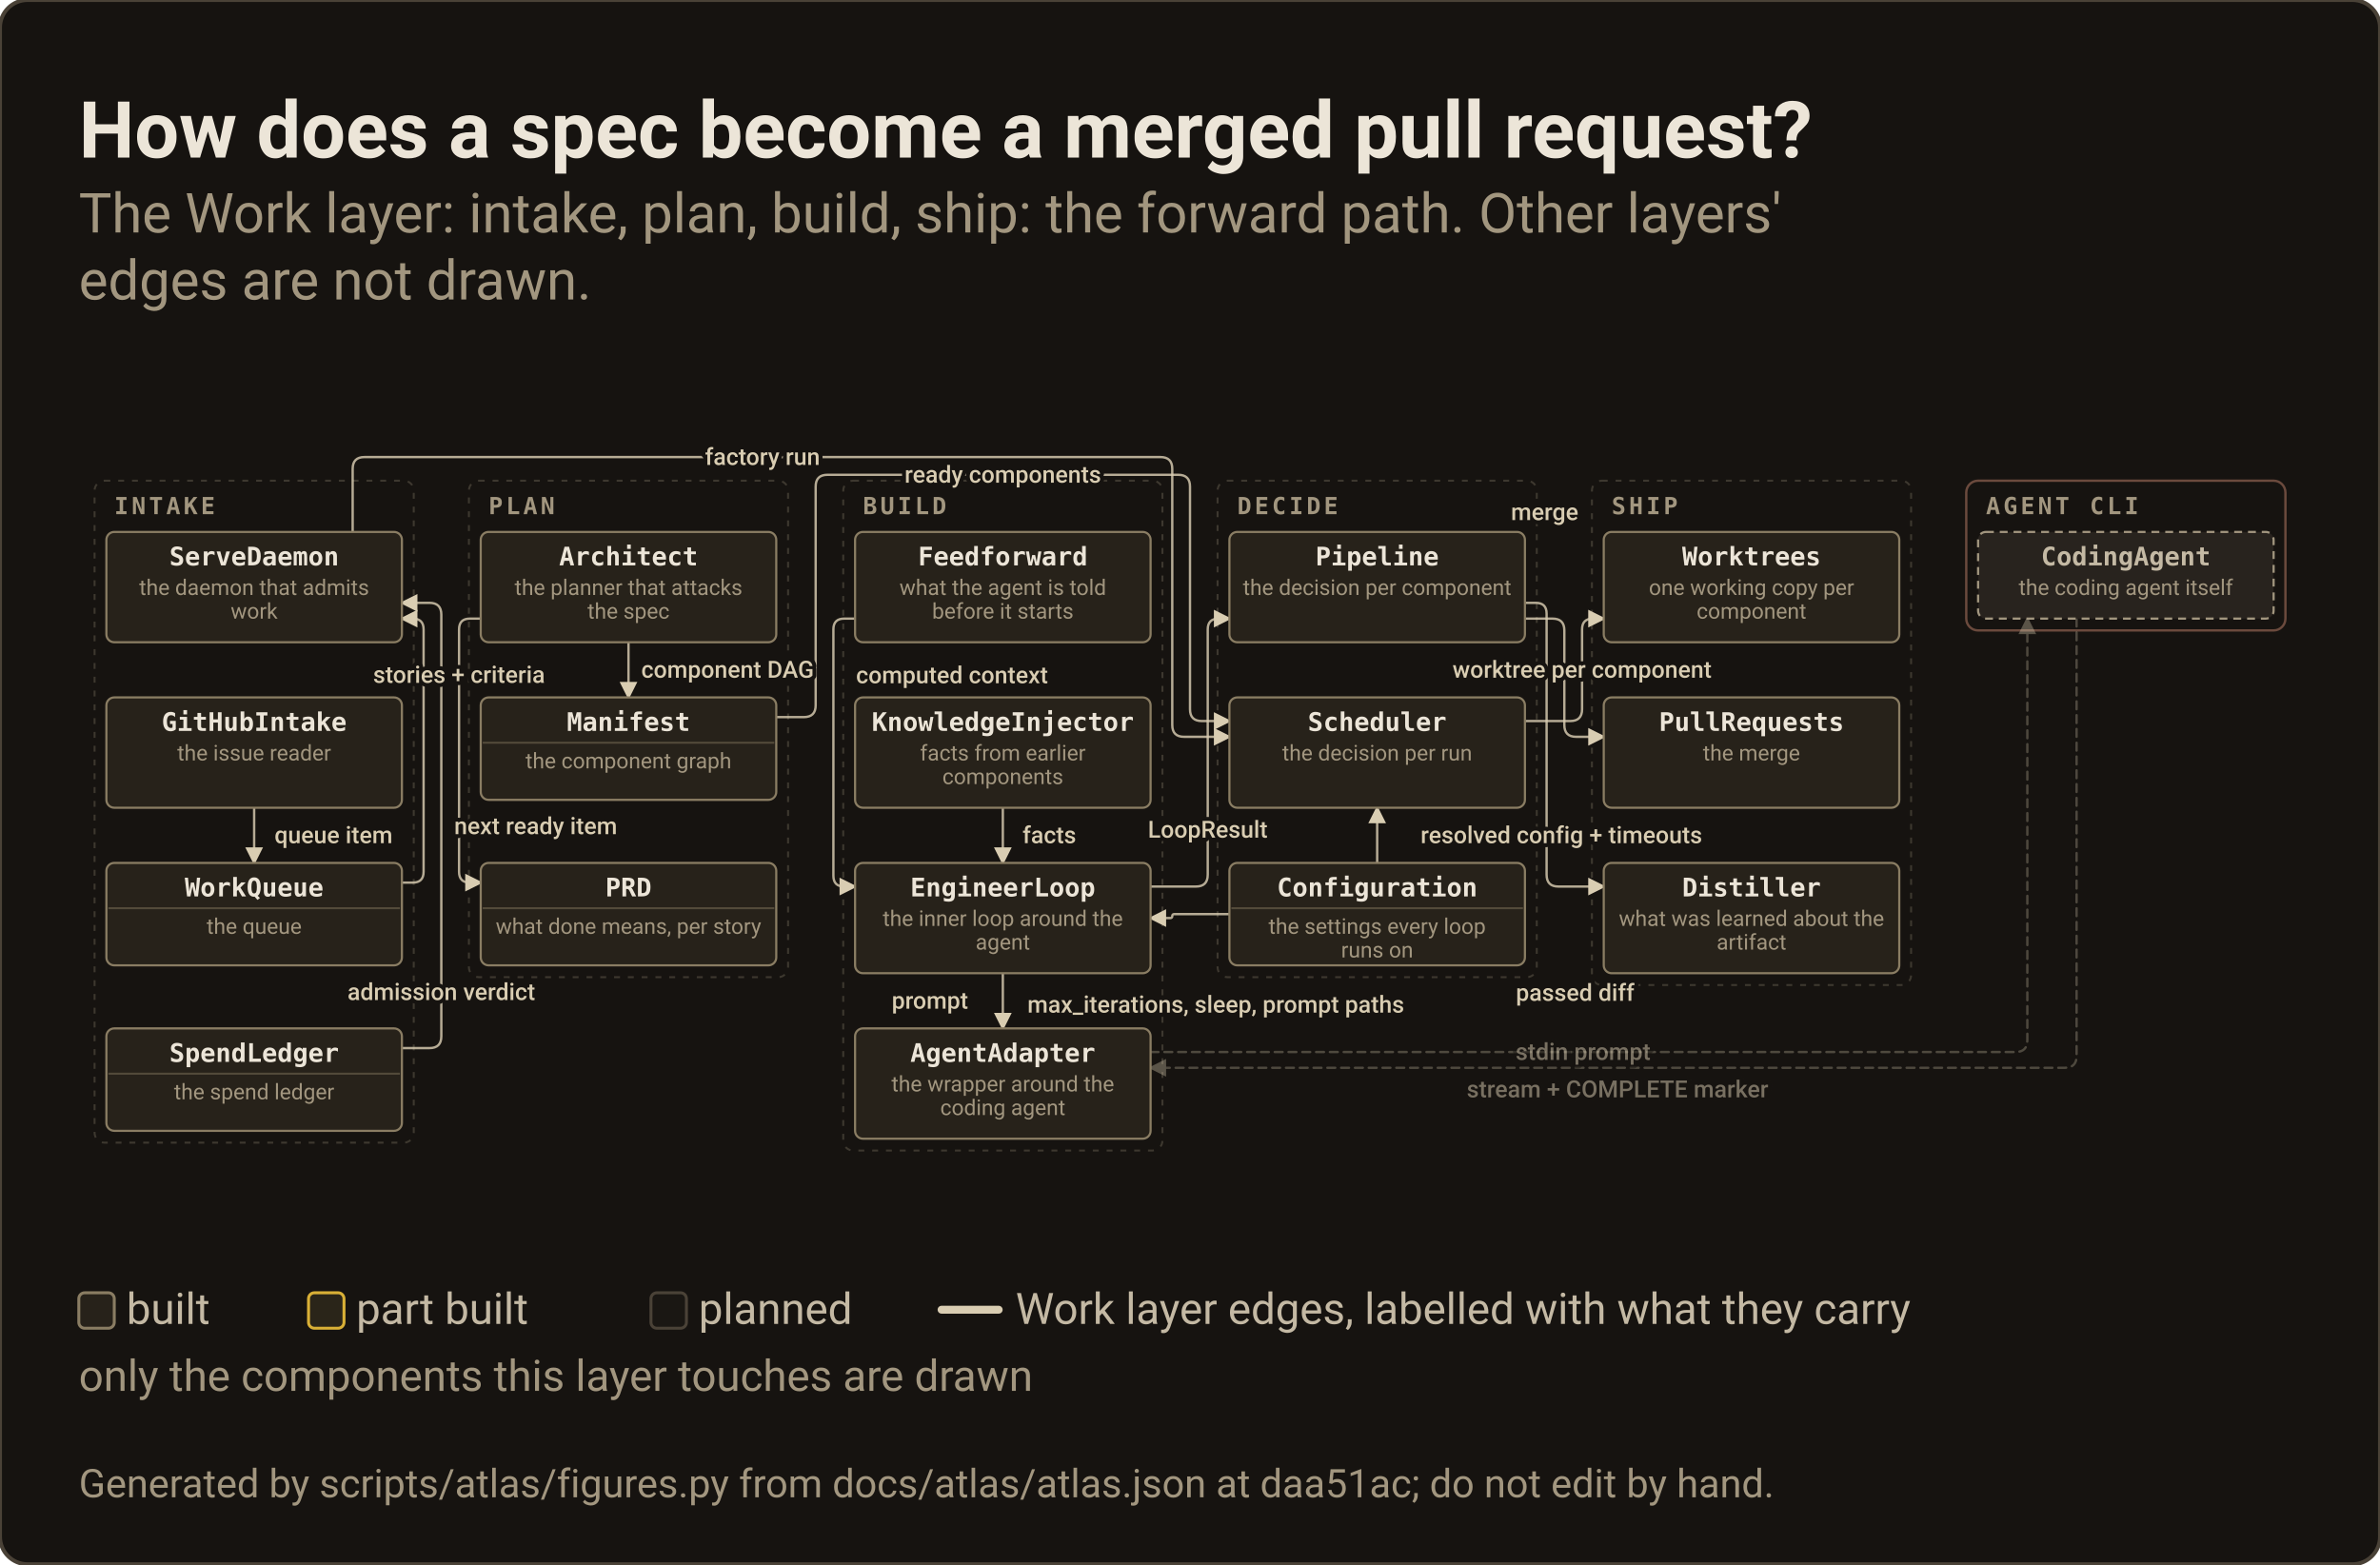
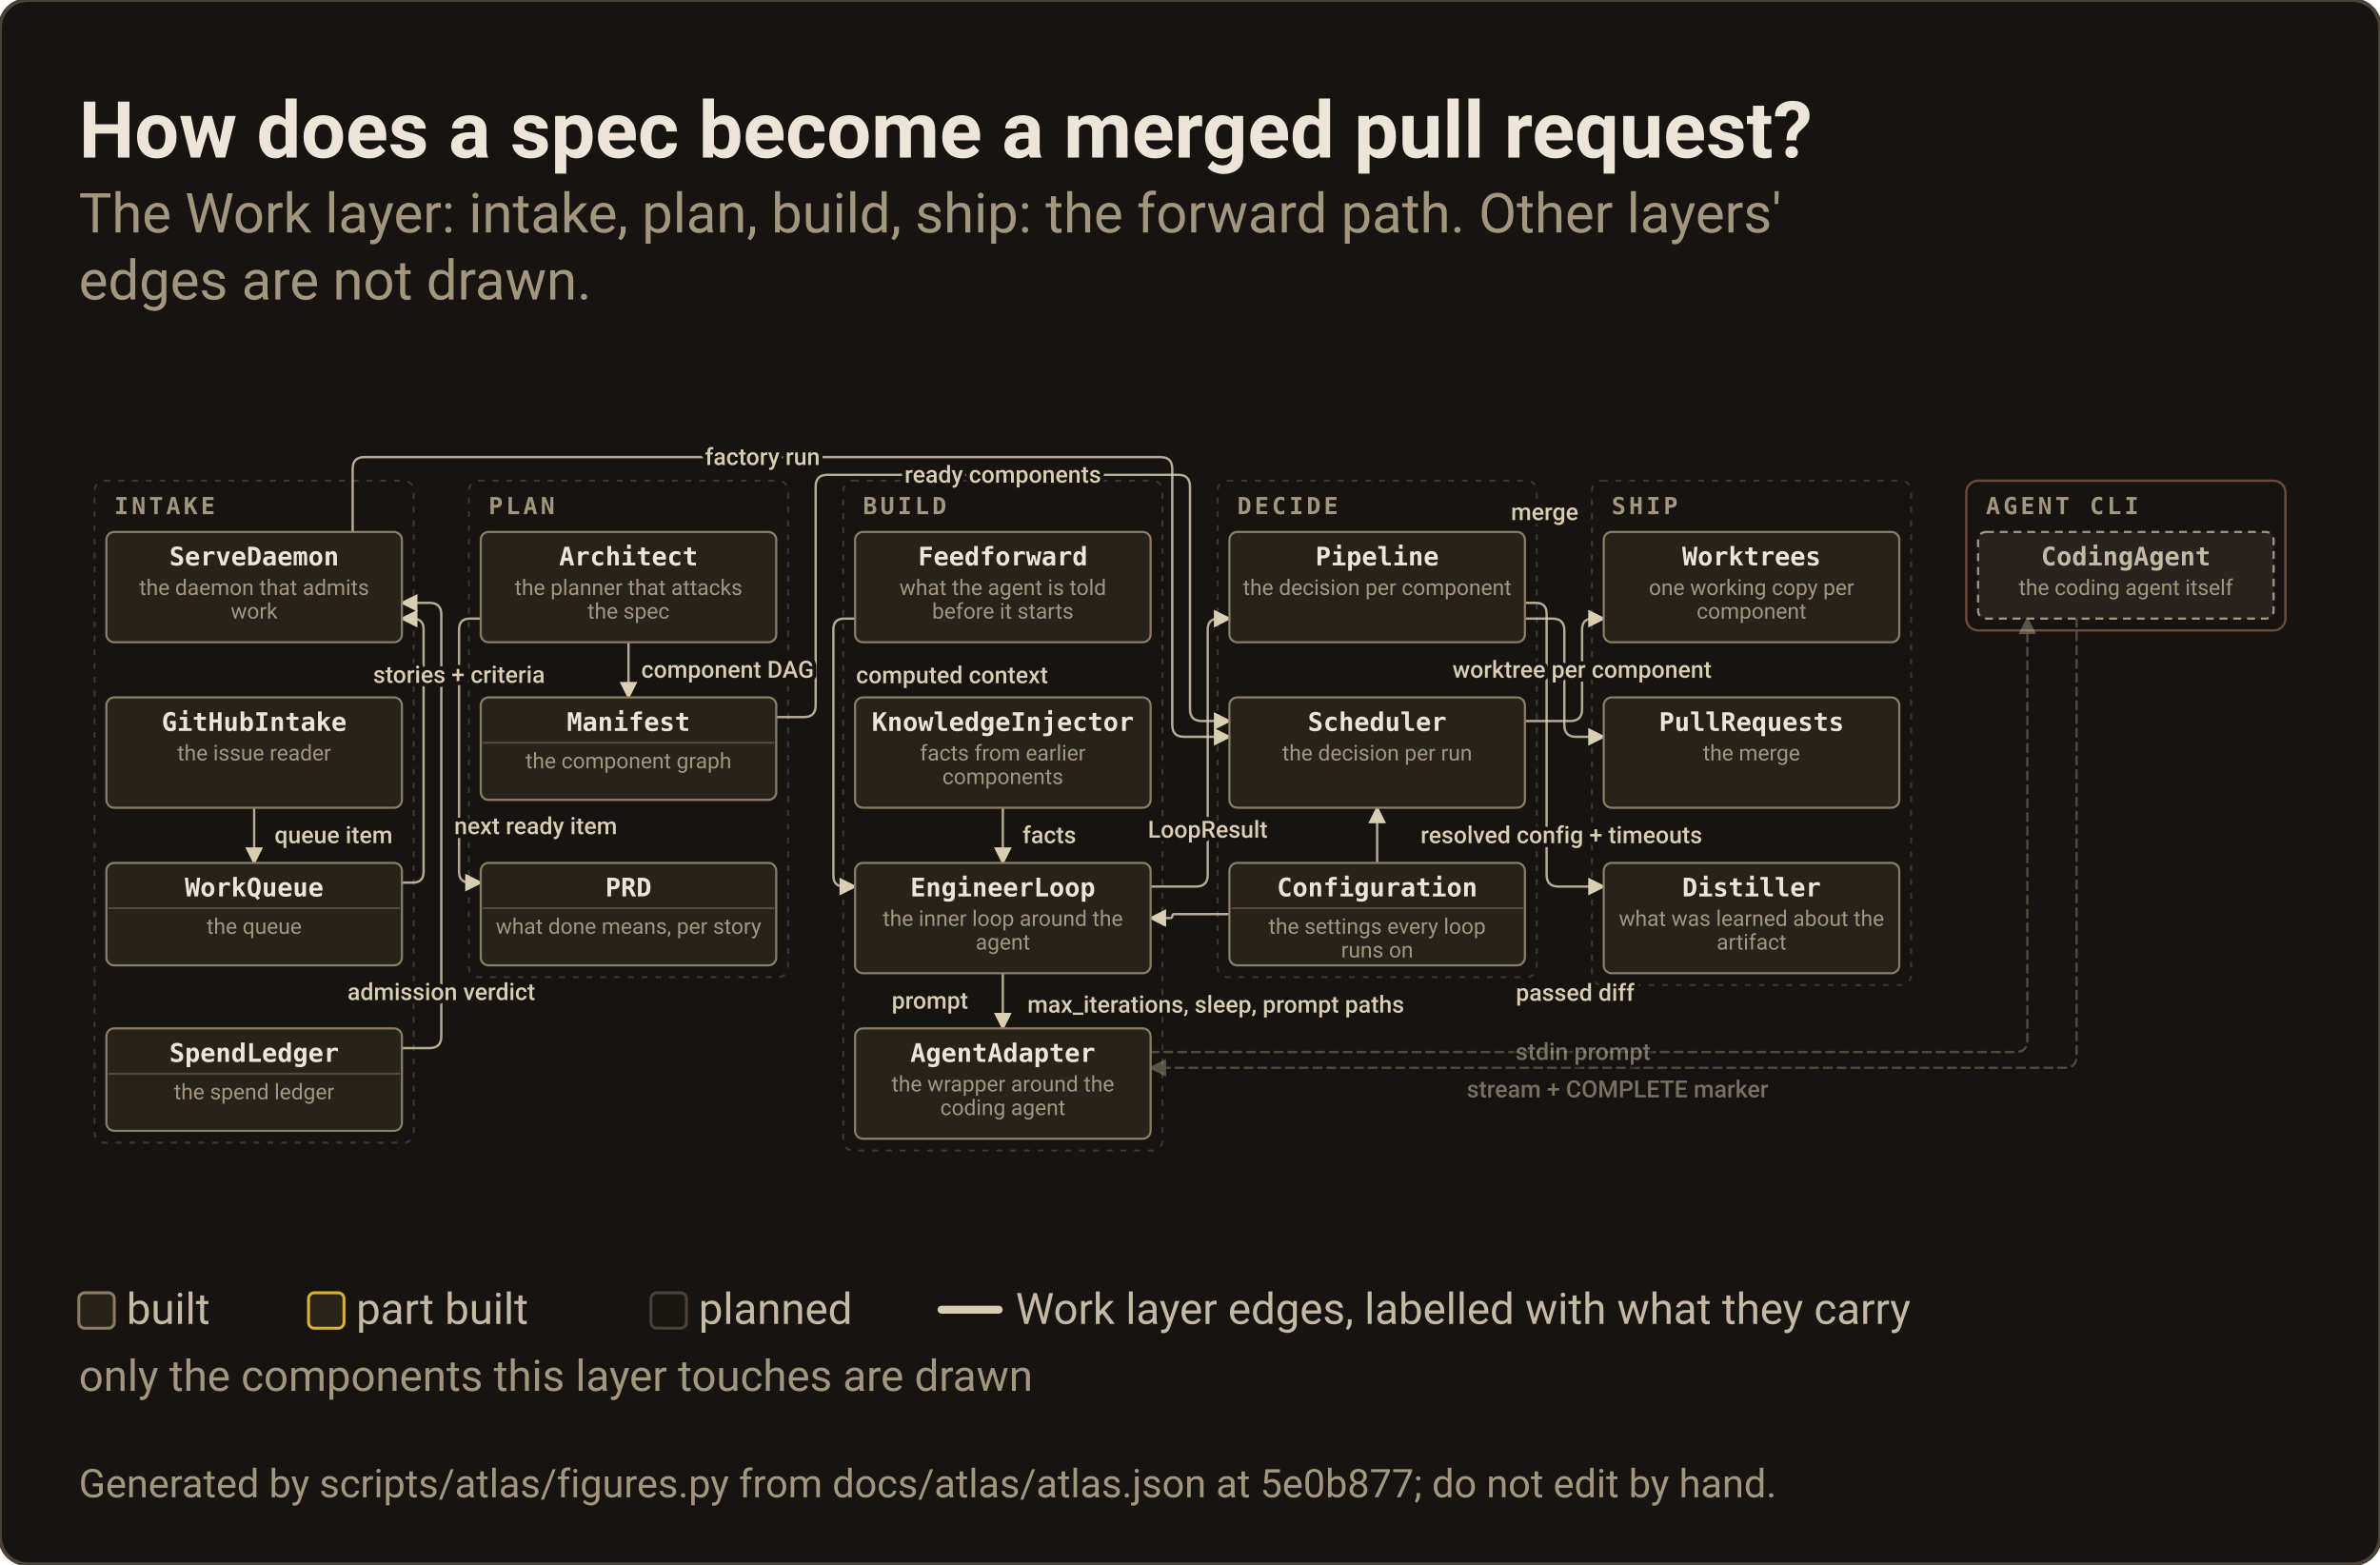
<svg xmlns="http://www.w3.org/2000/svg" width="1208" height="794" viewBox="0 0 1208 794" role="img" aria-label="Work layer of the kstrl system map">
  <rect x="0" y="0" width="1208" height="794" rx="14" fill="#161310" stroke="#4A4237" stroke-width="2" />
  <text x="40.0" y="80.0" class="c0">How does a spec become a merged pull request?</text>
  <text x="40.0" y="118.0" class="c1">The Work layer: intake, plan, build, ship: the forward path. Other layers'</text>
  <text x="40.0" y="152.0" class="c1">edges are not drawn.</text>
  <svg id="map" x="40.0" y="170.0" width="1128" height="464" viewBox="0 0 1128 464" overflow="visible">
    <defs>
      <marker id="map-m-work" viewBox="0 0 8 8" refX="7" refY="4" markerUnits="userSpaceOnUse" markerWidth="9" markerHeight="9" orient="auto-start-reverse">
        <path d="M0,0 L8,4 L0,8 z" fill="#D9CDB2" />
      </marker>
      <marker id="map-m-measure" viewBox="0 0 8 8" refX="7" refY="4" markerUnits="userSpaceOnUse" markerWidth="9" markerHeight="9" orient="auto-start-reverse">
        <path d="M0,0 L8,4 L0,8 z" fill="#82A7BA" />
      </marker>
      <marker id="map-m-feedback" viewBox="0 0 8 8" refX="7" refY="4" markerUnits="userSpaceOnUse" markerWidth="9" markerHeight="9" orient="auto-start-reverse">
        <path d="M0,0 L8,4 L0,8 z" fill="#E39A86" />
      </marker>
      <marker id="map-m-operator" viewBox="0 0 8 8" refX="7" refY="4" markerUnits="userSpaceOnUse" markerWidth="9" markerHeight="9" orient="auto-start-reverse">
        <path d="M0,0 L8,4 L0,8 z" fill="#DD9BBD" />
      </marker>
      <marker id="map-m-trust" viewBox="0 0 8 8" refX="7" refY="4" markerUnits="userSpaceOnUse" markerWidth="9" markerHeight="9" orient="auto-start-reverse">
        <path d="M0,0 L8,4 L0,8 z" fill="#B48EC9" />
      </marker>
      <marker id="map-m-learn" viewBox="0 0 8 8" refX="7" refY="4" markerUnits="userSpaceOnUse" markerWidth="9" markerHeight="9" orient="auto-start-reverse">
        <path d="M0,0 L8,4 L0,8 z" fill="#86C9A9" />
      </marker>
      <marker id="map-m-record" viewBox="0 0 8 8" refX="7" refY="4" markerUnits="userSpaceOnUse" markerWidth="9" markerHeight="9" orient="auto-start-reverse">
        <path d="M0,0 L8,4 L0,8 z" fill="#B7C27C" />
      </marker>
      <marker id="map-m-change" viewBox="0 0 8 8" refX="7" refY="4" markerUnits="userSpaceOnUse" markerWidth="9" markerHeight="9" orient="auto-start-reverse">
        <path d="M0,0 L8,4 L0,8 z" fill="#E26D5A" />
      </marker>
      <marker id="map-m-reach" viewBox="0 0 8 8" refX="7" refY="4" markerUnits="userSpaceOnUse" markerWidth="9" markerHeight="9" orient="auto-start-reverse">
        <path d="M0,0 L8,4 L0,8 z" fill="#E5A84F" />
      </marker>
    </defs>
    <style>#map .node.quiet{opacity:.42}#map .node.planned{opacity:.5}#map .node.planned.quiet{opacity:.3}#map .node.meas .node__box{stroke:#82A7BA;stroke-width:2.2}#map .node.acts .node__box{stroke:#E5A84F;stroke-width:2.4}#map .node__ring{display:none;fill:none;stroke:#82A7BA;stroke-width:1.6}#map .node.meas .node__ring{display:inline}#map .flow.planned{opacity:.35}#map .flowlbl.planned{opacity:.5}#map .flow.off,#map .flowlbl.off{display:none}#map .flow.hot{opacity:1;stroke-opacity:1;stroke-width:2.6}#map .flowlbl.hot{opacity:1}</style>
    <rect x="8.0" y="74.0" width="162.0" height="336.0" rx="5" fill="none" stroke="#A2967F" stroke-opacity=".28" stroke-width="1" stroke-dasharray="3 4" />
    <text x="18.0" y="91.0" class="t1">INTAKE</text>
    <rect x="198.0" y="74.0" width="162.0" height="252.0" rx="5" fill="none" stroke="#A2967F" stroke-opacity=".28" stroke-width="1" stroke-dasharray="3 4" />
    <text x="208.0" y="91.0" class="t1">PLAN</text>
    <rect x="388.0" y="74.0" width="162.0" height="340.0" rx="5" fill="none" stroke="#A2967F" stroke-opacity=".28" stroke-width="1" stroke-dasharray="3 4" />
    <text x="398.0" y="91.0" class="t1">BUILD</text>
    <rect x="578.0" y="74.0" width="162.0" height="252.0" rx="5" fill="none" stroke="#A2967F" stroke-opacity=".28" stroke-width="1" stroke-dasharray="3 4" />
    <text x="588.0" y="91.0" class="t1">DECIDE</text>
    <rect x="768.0" y="74.0" width="162.0" height="256.0" rx="5" fill="none" stroke="#A2967F" stroke-opacity=".28" stroke-width="1" stroke-dasharray="3 4" />
    <text x="778.0" y="91.0" class="t1">SHIP</text>
    <rect x="958.0" y="74.0" width="162.0" height="76.0" rx="6" fill="none" stroke="#6B4A3D" stroke-width="1.2" />
    <text x="968.0" y="91.0" class="t1">AGENT CLI</text>
    <g data-layer="flow">
      <path id="map-f1" class="flow intake" data-edge="1" data-from="GitHubIntake" data-to="WorkQueue" data-art="queue item" data-kind="intake" data-layer="work" d="M 89.0 240.0 L 89.0 268.0" fill="none" stroke="#D9CDB2" stroke-opacity="0.82" stroke-width="1.2" stroke-linecap="round" marker-end="url(#map-m-work)" />
      <path id="map-f2" class="flow intake" data-edge="2" data-from="WorkQueue" data-to="ServeDaemon" data-art="next ready item" data-kind="intake" data-layer="work" d="M 164.0 278.0 L 169.5 278.0 Q 175.0 278.0 175.0 272.5 L 175.0 149.5 Q 175.0 144.0 169.5 144.0 L 164.0 144.0" fill="none" stroke="#D9CDB2" stroke-opacity="0.82" stroke-width="1.2" stroke-linecap="round" marker-end="url(#map-m-work)" />
      <path id="map-f3" class="flow intake" data-edge="3" data-from="SpendLedger" data-to="ServeDaemon" data-art="admission verdict" data-kind="intake" data-layer="work" d="M 164.0 362.0 L 178.0 362.0 Q 184.0 362.0 184.0 356.0 L 184.0 142.0 Q 184.0 136.0 178.0 136.0 L 164.0 136.0" fill="none" stroke="#D9CDB2" stroke-opacity="0.82" stroke-width="1.2" stroke-linecap="round" marker-end="url(#map-m-work)" />
      <path id="map-f5" class="flow intake" data-edge="5" data-from="ServeDaemon" data-to="Scheduler" data-art="factory run" data-kind="intake" data-layer="work" d="M 139.0 100.0 L 139.0 68.0 Q 139.0 62.0 145.0 62.0 L 549.0 62.0 Q 555.0 62.0 555.0 68.0 L 555.0 198.0 Q 555.0 204.0 561.0 204.0 L 584.0 204.0" fill="none" stroke="#D9CDB2" stroke-opacity="0.82" stroke-width="1.2" stroke-linecap="round" marker-end="url(#map-m-work)" />
      <path id="map-f7" class="flow plan" data-edge="7" data-from="Architect" data-to="Manifest" data-art="component DAG" data-kind="plan" data-layer="work" d="M 279.0 156.0 L 279.0 184.0" fill="none" stroke="#D9CDB2" stroke-opacity="0.82" stroke-width="1.2" stroke-linecap="round" marker-end="url(#map-m-work)" />
      <path id="map-f8" class="flow plan" data-edge="8" data-from="Architect" data-to="PRD" data-art="stories + criteria" data-kind="plan" data-layer="work" d="M 204.0 144.0 L 198.5 144.0 Q 193.0 144.0 193.0 149.5 L 193.0 272.5 Q 193.0 278.0 198.5 278.0 L 204.0 278.0" fill="none" stroke="#D9CDB2" stroke-opacity="0.82" stroke-width="1.2" stroke-linecap="round" marker-end="url(#map-m-work)" />
      <path id="map-f9" class="flow decide" data-edge="9" data-from="Configuration" data-to="Scheduler" data-art="resolved config + timeouts" data-kind="decide" data-layer="work" d="M 659.0 268.0 L 659.0 240.0" fill="none" stroke="#D9CDB2" stroke-opacity="0.82" stroke-width="1.2" stroke-linecap="round" marker-end="url(#map-m-work)" />
      <path id="map-f10" class="flow decide" data-edge="10" data-from="Manifest" data-to="Scheduler" data-art="ready components" data-kind="decide" data-layer="work" d="M 354.0 194.0 L 368.0 194.0 Q 374.0 194.0 374.0 188.0 L 374.0 77.0 Q 374.0 71.0 380.0 71.0 L 558.0 71.0 Q 564.0 71.0 564.0 77.0 L 564.0 190.0 Q 564.0 196.0 570.0 196.0 L 584.0 196.0" fill="none" stroke="#D9CDB2" stroke-opacity="0.82" stroke-width="1.2" stroke-linecap="round" marker-end="url(#map-m-work)" />
      <path id="map-f11" class="flow ship" data-edge="11" data-from="Scheduler" data-to="Worktrees" data-art="worktree per component" data-kind="ship" data-layer="work" d="M 734.0 196.0 L 757.0 196.0 Q 763.0 196.0 763.0 190.0 L 763.0 149.5 Q 763.0 144.0 768.5 144.0 L 774.0 144.0" fill="none" stroke="#D9CDB2" stroke-opacity="0.82" stroke-width="1.2" stroke-linecap="round" marker-end="url(#map-m-work)" />
      <path id="map-f12" class="flow build" data-edge="12" data-from="Configuration" data-to="EngineerLoop" data-art="max_iterations, sleep, prompt paths" data-kind="build" data-layer="work" d="M 584.0 294.0 L 556.0 294.0 Q 555.0 294.0 555.0 295.0 L 555.0 295.0 Q 555.0 296.0 554.0 296.0 L 544.0 296.0" fill="none" stroke="#D9CDB2" stroke-opacity="0.82" stroke-width="1.2" stroke-linecap="round" marker-end="url(#map-m-work)" />
      <path id="map-f13" class="flow build" data-edge="13" data-from="Feedforward" data-to="EngineerLoop" data-art="computed context" data-kind="build" data-layer="work" d="M 394.0 144.0 L 388.5 144.0 Q 383.0 144.0 383.0 149.5 L 383.0 274.5 Q 383.0 280.0 388.5 280.0 L 394.0 280.0" fill="none" stroke="#D9CDB2" stroke-opacity="0.82" stroke-width="1.2" stroke-linecap="round" marker-end="url(#map-m-work)" />
      <path id="map-f14" class="flow build" data-edge="14" data-from="KnowledgeInjector" data-to="EngineerLoop" data-art="facts" data-kind="build" data-layer="work" d="M 469.0 240.0 L 469.0 268.0" fill="none" stroke="#D9CDB2" stroke-opacity="0.82" stroke-width="1.2" stroke-linecap="round" marker-end="url(#map-m-work)" />
      <path id="map-f16" class="flow build" data-edge="16" data-from="EngineerLoop" data-to="AgentAdapter" data-art="prompt" data-kind="build" data-layer="work" d="M 469.0 324.0 L 469.0 352.0" fill="none" stroke="#D9CDB2" stroke-opacity="0.82" stroke-width="1.2" stroke-linecap="round" marker-end="url(#map-m-work)" />
      <path id="map-f17" class="flow build planned" data-edge="17" data-from="AgentAdapter" data-to="CodingAgent" data-art="stdin prompt" data-kind="build" data-layer="work" d="M 544.0 364.0 L 983.0 364.0 Q 989.0 364.0 989.0 358.0 L 989.0 144.0" fill="none" stroke="#D9CDB2" stroke-opacity="0.82" stroke-width="1.2" stroke-dasharray="4 3" stroke-linecap="round" marker-end="url(#map-m-work)" />
      <path id="map-f18" class="flow build planned" data-edge="18" data-from="CodingAgent" data-to="AgentAdapter" data-art="stream + COMPLETE marker" data-kind="build" data-layer="work" d="M 1014.0 144.0 L 1014.0 366.0 Q 1014.0 372.0 1008.0 372.0 L 544.0 372.0" fill="none" stroke="#D9CDB2" stroke-opacity="0.82" stroke-width="1.2" stroke-dasharray="4 3" stroke-linecap="round" marker-end="url(#map-m-work)" />
      <path id="map-f23" class="flow decide" data-edge="23" data-from="EngineerLoop" data-to="Pipeline" data-art="LoopResult" data-kind="decide" data-layer="work" d="M 544.0 280.0 L 567.0 280.0 Q 573.0 280.0 573.0 274.0 L 573.0 149.5 Q 573.0 144.0 578.5 144.0 L 584.0 144.0" fill="none" stroke="#D9CDB2" stroke-opacity="0.82" stroke-width="1.2" stroke-linecap="round" marker-end="url(#map-m-work)" />
      <path id="map-f37" class="flow ship" data-edge="37" data-from="Pipeline" data-to="Distiller" data-art="passed diff" data-kind="ship" data-layer="work" d="M 734.0 136.0 L 739.5 136.0 Q 745.0 136.0 745.0 141.5 L 745.0 274.0 Q 745.0 280.0 751.0 280.0 L 774.0 280.0" fill="none" stroke="#D9CDB2" stroke-opacity="0.82" stroke-width="1.2" stroke-linecap="round" marker-end="url(#map-m-work)" />
      <path id="map-f39" class="flow ship" data-edge="39" data-from="Pipeline" data-to="PullRequests" data-art="merge" data-kind="ship" data-layer="work" d="M 734.0 144.0 L 748.0 144.0 Q 754.0 144.0 754.0 150.0 L 754.0 198.0 Q 754.0 204.0 760.0 204.0 L 774.0 204.0" fill="none" stroke="#D9CDB2" stroke-opacity="0.82" stroke-width="1.2" stroke-linecap="round" marker-end="url(#map-m-work)" />
    </g>
    <g class="node built" data-id="ServeDaemon" data-kind="component" data-state="built" data-region="intake" role="button" tabindex="0" aria-label="ServeDaemon, the daemon that admits work, built">
      <rect class="node__box" x="14.0" y="100.0" width="150.0" height="56.0" rx="4.0" fill="#27221A" stroke="#8A7D63" stroke-width="1.1" />
      <rect class="node__ring" x="17.0" y="103.0" width="144.0" height="50.0" rx="3.0" />
      <text x="89.0" y="117.0" class="t2">ServeDaemon</text>
      <g data-layer="job">
        <text x="89.0" y="132.0" class="t3">the daemon that admits</text>
        <text x="89.0" y="144.0" class="t3">work</text>
      </g>
    </g>
    <g class="node built" data-id="GitHubIntake" data-kind="component" data-state="built" data-region="intake" role="button" tabindex="0" aria-label="GitHubIntake, the issue reader, built">
      <rect class="node__box" x="14.0" y="184.0" width="150.0" height="56.0" rx="4.0" fill="#27221A" stroke="#8A7D63" stroke-width="1.1" />
      <rect class="node__ring" x="17.0" y="187.0" width="144.0" height="50.0" rx="3.0" />
      <text x="89.0" y="201.0" class="t2">GitHubIntake</text>
      <g data-layer="job">
        <text x="89.0" y="216.0" class="t3">the issue reader</text>
      </g>
    </g>
    <g class="node built" data-id="WorkQueue" data-kind="store" data-state="built" data-region="intake" role="button" tabindex="0" aria-label="WorkQueue, the queue, built">
      <rect class="node__box" x="14.0" y="268.0" width="150.0" height="52.0" rx="4.0" fill="#27221A" stroke="#8A7D63" stroke-width="1.1" />
      <rect class="node__ring" x="17.0" y="271.0" width="144.0" height="46.0" rx="3.0" />
      <text x="89.0" y="285.0" class="t2">WorkQueue</text>
      <line x1="15.0" y1="291.0" x2="163.0" y2="291.0" stroke="#8A7D63" stroke-opacity=".45" stroke-width="1" />
      <g data-layer="job">
        <text x="89.0" y="304.0" class="t3">the queue</text>
      </g>
    </g>
    <g class="node built" data-id="SpendLedger" data-kind="store" data-state="built" data-region="intake" role="button" tabindex="0" aria-label="SpendLedger, the spend ledger, built">
      <rect class="node__box" x="14.0" y="352.0" width="150.0" height="52.0" rx="4.0" fill="#27221A" stroke="#8A7D63" stroke-width="1.1" />
      <rect class="node__ring" x="17.0" y="355.0" width="144.0" height="46.0" rx="3.0" />
      <text x="89.0" y="369.0" class="t2">SpendLedger</text>
      <line x1="15.0" y1="375.0" x2="163.0" y2="375.0" stroke="#8A7D63" stroke-opacity=".45" stroke-width="1" />
      <g data-layer="job">
        <text x="89.0" y="388.0" class="t3">the spend ledger</text>
      </g>
    </g>
    <g class="node built" data-id="Architect" data-kind="component" data-state="built" data-region="plan" role="button" tabindex="0" aria-label="Architect, the planner that attacks the spec, built">
      <rect class="node__box" x="204.0" y="100.0" width="150.0" height="56.0" rx="4.0" fill="#27221A" stroke="#8A7D63" stroke-width="1.1" />
      <rect class="node__ring" x="207.0" y="103.0" width="144.0" height="50.0" rx="3.0" />
      <text x="279.0" y="117.0" class="t2">Architect</text>
      <g data-layer="job">
        <text x="279.0" y="132.0" class="t3">the planner that attacks</text>
        <text x="279.0" y="144.0" class="t3">the spec</text>
      </g>
    </g>
    <g class="node built" data-id="Manifest" data-kind="store" data-state="built" data-region="plan" role="button" tabindex="0" aria-label="Manifest, the component graph, built">
      <rect class="node__box" x="204.0" y="184.0" width="150.0" height="52.0" rx="4.0" fill="#27221A" stroke="#8A7D63" stroke-width="1.1" />
      <rect class="node__ring" x="207.0" y="187.0" width="144.0" height="46.0" rx="3.0" />
      <text x="279.0" y="201.0" class="t2">Manifest</text>
      <line x1="205.0" y1="207.0" x2="353.0" y2="207.0" stroke="#8A7D63" stroke-opacity=".45" stroke-width="1" />
      <g data-layer="job">
        <text x="279.0" y="220.0" class="t3">the component graph</text>
      </g>
    </g>
    <g class="node built" data-id="PRD" data-kind="store" data-state="built" data-region="plan" role="button" tabindex="0" aria-label="PRD, what done means, per story, built">
      <rect class="node__box" x="204.0" y="268.0" width="150.0" height="52.0" rx="4.0" fill="#27221A" stroke="#8A7D63" stroke-width="1.1" />
      <rect class="node__ring" x="207.0" y="271.0" width="144.0" height="46.0" rx="3.0" />
      <text x="279.0" y="285.0" class="t2">PRD</text>
      <line x1="205.0" y1="291.0" x2="353.0" y2="291.0" stroke="#8A7D63" stroke-opacity=".45" stroke-width="1" />
      <g data-layer="job">
        <text x="279.0" y="304.0" class="t3">what done means, per story</text>
      </g>
    </g>
    <g class="node built" data-id="Feedforward" data-kind="component" data-state="built" data-region="build" role="button" tabindex="0" aria-label="Feedforward, what the agent is told before it starts, built">
      <rect class="node__box" x="394.0" y="100.0" width="150.0" height="56.0" rx="4.0" fill="#27221A" stroke="#8A7D63" stroke-width="1.1" />
      <rect class="node__ring" x="397.0" y="103.0" width="144.0" height="50.0" rx="3.0" />
      <text x="469.0" y="117.0" class="t2">Feedforward</text>
      <g data-layer="job">
        <text x="469.0" y="132.0" class="t3">what the agent is told</text>
        <text x="469.0" y="144.0" class="t3">before it starts</text>
      </g>
    </g>
    <g class="node built" data-id="KnowledgeInjector" data-kind="component" data-state="built" data-region="build" role="button" tabindex="0" aria-label="KnowledgeInjector, facts from earlier components, built">
      <rect class="node__box" x="394.0" y="184.0" width="150.0" height="56.0" rx="4.0" fill="#27221A" stroke="#8A7D63" stroke-width="1.1" />
      <rect class="node__ring" x="397.0" y="187.0" width="144.0" height="50.0" rx="3.0" />
      <text x="469.0" y="201.0" class="t2">KnowledgeInjector</text>
      <g data-layer="job">
        <text x="469.0" y="216.0" class="t3">facts from earlier</text>
        <text x="469.0" y="228.0" class="t3">components</text>
      </g>
    </g>
    <g class="node built" data-id="EngineerLoop" data-kind="component" data-state="built" data-region="build" role="button" tabindex="0" aria-label="EngineerLoop, the inner loop around the agent, built">
      <rect class="node__box" x="394.0" y="268.0" width="150.0" height="56.0" rx="4.0" fill="#27221A" stroke="#8A7D63" stroke-width="1.1" />
      <rect class="node__ring" x="397.0" y="271.0" width="144.0" height="50.0" rx="3.0" />
      <text x="469.0" y="285.0" class="t2">EngineerLoop</text>
      <g data-layer="job">
        <text x="469.0" y="300.0" class="t3">the inner loop around the</text>
        <text x="469.0" y="312.0" class="t3">agent</text>
      </g>
    </g>
    <g class="node built" data-id="AgentAdapter" data-kind="component" data-state="built" data-region="build" role="button" tabindex="0" aria-label="AgentAdapter, the wrapper around the coding agent, built">
      <rect class="node__box" x="394.0" y="352.0" width="150.0" height="56.0" rx="4.0" fill="#27221A" stroke="#8A7D63" stroke-width="1.1" />
      <rect class="node__ring" x="397.0" y="355.0" width="144.0" height="50.0" rx="3.0" />
      <text x="469.0" y="369.0" class="t2">AgentAdapter</text>
      <g data-layer="job">
        <text x="469.0" y="384.0" class="t3">the wrapper around the</text>
        <text x="469.0" y="396.0" class="t3">coding agent</text>
      </g>
    </g>
    <g class="node built" data-id="Pipeline" data-kind="component" data-state="built" data-region="decide" role="button" tabindex="0" aria-label="Pipeline, the decision per component, built">
      <rect class="node__box" x="584.0" y="100.0" width="150.0" height="56.0" rx="4.0" fill="#27221A" stroke="#8A7D63" stroke-width="1.1" />
      <rect class="node__ring" x="587.0" y="103.0" width="144.0" height="50.0" rx="3.0" />
      <text x="659.0" y="117.0" class="t2">Pipeline</text>
      <g data-layer="job">
        <text x="659.0" y="132.0" class="t3">the decision per component</text>
      </g>
    </g>
    <g class="node built" data-id="Scheduler" data-kind="component" data-state="built" data-region="decide" role="button" tabindex="0" aria-label="Scheduler, the decision per run, built">
      <rect class="node__box" x="584.0" y="184.0" width="150.0" height="56.0" rx="4.0" fill="#27221A" stroke="#8A7D63" stroke-width="1.1" />
      <rect class="node__ring" x="587.0" y="187.0" width="144.0" height="50.0" rx="3.0" />
      <text x="659.0" y="201.0" class="t2">Scheduler</text>
      <g data-layer="job">
        <text x="659.0" y="216.0" class="t3">the decision per run</text>
      </g>
    </g>
    <g class="node built" data-id="Configuration" data-kind="store" data-state="built" data-region="decide" role="button" tabindex="0" aria-label="Configuration, the settings every loop runs on, built">
      <rect class="node__box" x="584.0" y="268.0" width="150.0" height="52.0" rx="4.0" fill="#27221A" stroke="#8A7D63" stroke-width="1.1" />
      <rect class="node__ring" x="587.0" y="271.0" width="144.0" height="46.0" rx="3.0" />
      <text x="659.0" y="285.0" class="t2">Configuration</text>
      <line x1="585.0" y1="291.0" x2="733.0" y2="291.0" stroke="#8A7D63" stroke-opacity=".45" stroke-width="1" />
      <g data-layer="job">
        <text x="659.0" y="304.0" class="t3">the settings every loop</text>
        <text x="659.0" y="316.0" class="t3">runs on</text>
      </g>
    </g>
    <g class="node built" data-id="Worktrees" data-kind="component" data-state="built" data-region="ship" role="button" tabindex="0" aria-label="Worktrees, one working copy per component, built">
      <rect class="node__box" x="774.0" y="100.0" width="150.0" height="56.0" rx="4.0" fill="#27221A" stroke="#8A7D63" stroke-width="1.1" />
      <rect class="node__ring" x="777.0" y="103.0" width="144.0" height="50.0" rx="3.0" />
      <text x="849.0" y="117.0" class="t2">Worktrees</text>
      <g data-layer="job">
        <text x="849.0" y="132.0" class="t3">one working copy per</text>
        <text x="849.0" y="144.0" class="t3">component</text>
      </g>
    </g>
    <g class="node built" data-id="PullRequests" data-kind="component" data-state="built" data-region="ship" role="button" tabindex="0" aria-label="PullRequests, the merge, built">
      <rect class="node__box" x="774.0" y="184.0" width="150.0" height="56.0" rx="4.0" fill="#27221A" stroke="#8A7D63" stroke-width="1.1" />
      <rect class="node__ring" x="777.0" y="187.0" width="144.0" height="50.0" rx="3.0" />
      <text x="849.0" y="201.0" class="t2">PullRequests</text>
      <g data-layer="job">
        <text x="849.0" y="216.0" class="t3">the merge</text>
      </g>
    </g>
    <g class="node built" data-id="Distiller" data-kind="component" data-state="built" data-region="ship" role="button" tabindex="0" aria-label="Distiller, what was learned about the artifact, built">
      <rect class="node__box" x="774.0" y="268.0" width="150.0" height="56.0" rx="4.0" fill="#27221A" stroke="#8A7D63" stroke-width="1.1" />
      <rect class="node__ring" x="777.0" y="271.0" width="144.0" height="50.0" rx="3.0" />
      <text x="849.0" y="285.0" class="t2">Distiller</text>
      <g data-layer="job">
        <text x="849.0" y="300.0" class="t3">what was learned about the</text>
        <text x="849.0" y="312.0" class="t3">artifact</text>
      </g>
    </g>
    <g class="node actor" data-id="CodingAgent" data-kind="actor" data-state="planned" data-region="agent_cli" role="button" tabindex="0" aria-label="CodingAgent, the coding agent itself, outside">
      <rect class="node__box" x="964.0" y="100.0" width="150.0" height="44.0" rx="4.0" fill="#28231E" stroke="#A2967F" stroke-width="1.1" stroke-dasharray="4 3" />
      <rect class="node__ring" x="967.0" y="103.0" width="144.0" height="38.0" rx="3.0" />
      <text x="1039.0" y="117.0" class="t4">CodingAgent</text>
      <g data-layer="job">
        <text x="1039.0" y="132.0" class="t3">the coding agent itself</text>
      </g>
    </g>
    <g data-layer="flow">
      <g class="flowlbl intake" data-edge="1" data-from="GitHubIntake" data-to="WorkQueue" data-layer="work">
        <text x="129.3" y="258.0" class="t0">queue item</text>
      </g>
      <g class="flowlbl intake" data-edge="2" data-from="WorkQueue" data-to="ServeDaemon" data-layer="work">
        <text x="231.9" y="253.4" class="t0">next ready item</text>
      </g>
      <g class="flowlbl intake" data-edge="3" data-from="SpendLedger" data-to="ServeDaemon" data-layer="work">
        <text x="184.0" y="337.6" class="t0">admission verdict</text>
      </g>
      <g class="flowlbl intake" data-edge="5" data-from="ServeDaemon" data-to="Scheduler" data-layer="work">
        <text x="347.0" y="66.0" class="t0">factory run</text>
      </g>
      <g class="flowlbl plan" data-edge="7" data-from="Architect" data-to="Manifest" data-layer="work">
        <text x="329.3" y="174.0" class="t0">component DAG</text>
      </g>
      <g class="flowlbl plan" data-edge="8" data-from="Architect" data-to="PRD" data-layer="work">
        <text x="193.0" y="176.6" class="t0">stories + criteria</text>
      </g>
      <g class="flowlbl decide" data-edge="9" data-from="Configuration" data-to="Scheduler" data-layer="work">
        <text x="752.5" y="258.0" class="t0">resolved config + timeouts</text>
      </g>
      <g class="flowlbl decide" data-edge="10" data-from="Manifest" data-to="Scheduler" data-layer="work">
        <text x="469.0" y="75.0" class="t0">ready components</text>
      </g>
      <g class="flowlbl ship" data-edge="11" data-from="Scheduler" data-to="Worktrees" data-layer="work">
        <text x="763.0" y="174.0" class="t0">worktree per component</text>
      </g>
      <g class="flowlbl build" data-edge="12" data-from="Configuration" data-to="EngineerLoop" data-layer="work">
        <text x="577.1" y="344.0" class="t0">max_iterations, sleep, prompt paths</text>
      </g>
      <g class="flowlbl build" data-edge="13" data-from="Feedforward" data-to="EngineerLoop" data-layer="work">
        <text x="443.2" y="176.8" class="t0">computed context</text>
      </g>
      <g class="flowlbl build" data-edge="14" data-from="KnowledgeInjector" data-to="EngineerLoop" data-layer="work">
        <text x="492.6" y="258.0" class="t0">facts</text>
      </g>
      <g class="flowlbl build" data-edge="16" data-from="EngineerLoop" data-to="AgentAdapter" data-layer="work">
        <text x="432.0" y="342.0" class="t0">prompt</text>
      </g>
      <g class="flowlbl build planned" data-edge="17" data-from="AgentAdapter" data-to="CodingAgent" data-layer="work">
        <text x="763.5" y="368.0" class="t0">stdin prompt</text>
      </g>
      <g class="flowlbl build planned" data-edge="18" data-from="CodingAgent" data-to="AgentAdapter" data-layer="work">
        <text x="781.0" y="387.0" class="t0">stream + COMPLETE marker</text>
      </g>
      <g class="flowlbl decide" data-edge="23" data-from="EngineerLoop" data-to="Pipeline" data-layer="work">
        <text x="573.0" y="255.2" class="t0">LoopResult</text>
      </g>
      <g class="flowlbl ship" data-edge="37" data-from="Pipeline" data-to="Distiller" data-layer="work">
        <text x="759.5" y="338.0" class="t0">passed diff</text>
      </g>
      <g class="flowlbl ship" data-edge="39" data-from="Pipeline" data-to="PullRequests" data-layer="work">
        <text x="744.0" y="94.0" class="t0">merge</text>
      </g>
    </g>
    <style>#map .t0{font-family:ui-sans-serif,system-ui,-apple-system,"SF Pro Text","Segoe UI",Roboto,"Helvetica Neue",Arial,sans-serif;font-size:12.0px;font-weight:500;fill:#D9CDB2;text-anchor:middle;paint-order:stroke;stroke:#161310;stroke-width:4;stroke-linejoin:round}#map .t1{font-family:ui-monospace,"SF Mono",SFMono-Regular,"JetBrains Mono",Menlo,Consolas,monospace;font-size:12.0px;font-weight:600;fill:#A2967F;text-anchor:start;letter-spacing:.13em}#map .t2{font-family:ui-monospace,"SF Mono",SFMono-Regular,"JetBrains Mono",Menlo,Consolas,monospace;font-size:13.0px;font-weight:600;fill:#ECE5D8;text-anchor:middle}#map .t3{font-family:ui-sans-serif,system-ui,-apple-system,"SF Pro Text","Segoe UI",Roboto,"Helvetica Neue",Arial,sans-serif;font-size:11.0px;font-weight:400;fill:#A2967F;text-anchor:middle}#map .t4{font-family:ui-monospace,"SF Mono",SFMono-Regular,"JetBrains Mono",Menlo,Consolas,monospace;font-size:13.0px;font-weight:600;fill:#C4B9A4;text-anchor:middle}</style>
  </svg>
  <rect x="40.0" y="656.2" width="18" height="18" rx="3" fill="#27221A" stroke="#8A7D63" stroke-width="1.5" />
  <text x="64.2" y="672.0" class="c2">built</text>
  <rect x="156.6" y="656.2" width="18" height="18" rx="3" fill="#2A2519" stroke="#D9B036" stroke-width="1.5" />
  <text x="180.8" y="672.0" class="c2">part built</text>
  <rect x="330.4" y="656.2" width="18" height="18" rx="3" fill="#1A1713" stroke="#4A4237" stroke-width="1.5" />
  <text x="354.6" y="672.0" class="c2">planned</text>
  <rect x="475.9" y="662.8" width="33" height="4" rx="2" fill="#D9CDB2" />
  <text x="515.5" y="672.0" class="c2">Work layer edges, labelled with what they carry</text>
  <text x="40.0" y="706.0" class="c3">only the components this layer touches are drawn</text>
-   <text x="40.0" y="760.0" class="c4">Generated by scripts/atlas/figures.py from docs/atlas/atlas.json at daa51ac; do not edit by hand.</text>
+   <text x="40.0" y="760.0" class="c4">Generated by scripts/atlas/figures.py from docs/atlas/atlas.json at 5e0b877; do not edit by hand.</text>
  <style>.c0{font-family:ui-sans-serif,system-ui,-apple-system,"SF Pro Text","Segoe UI",Roboto,"Helvetica Neue",Arial,sans-serif;font-size:40.0px;font-weight:600;fill:#ECE5D8;text-anchor:start}.c1{font-family:ui-sans-serif,system-ui,-apple-system,"SF Pro Text","Segoe UI",Roboto,"Helvetica Neue",Arial,sans-serif;font-size:28.0px;font-weight:400;fill:#A2967F;text-anchor:start}.c2{font-family:ui-sans-serif,system-ui,-apple-system,"SF Pro Text","Segoe UI",Roboto,"Helvetica Neue",Arial,sans-serif;font-size:22.0px;font-weight:400;fill:#C4B9A4;text-anchor:start}.c3{font-family:ui-sans-serif,system-ui,-apple-system,"SF Pro Text","Segoe UI",Roboto,"Helvetica Neue",Arial,sans-serif;font-size:22.0px;font-weight:400;fill:#A2967F;text-anchor:start}.c4{font-family:ui-sans-serif,system-ui,-apple-system,"SF Pro Text","Segoe UI",Roboto,"Helvetica Neue",Arial,sans-serif;font-size:20.0px;font-weight:400;fill:#A2967F;text-anchor:start}</style>
</svg>
